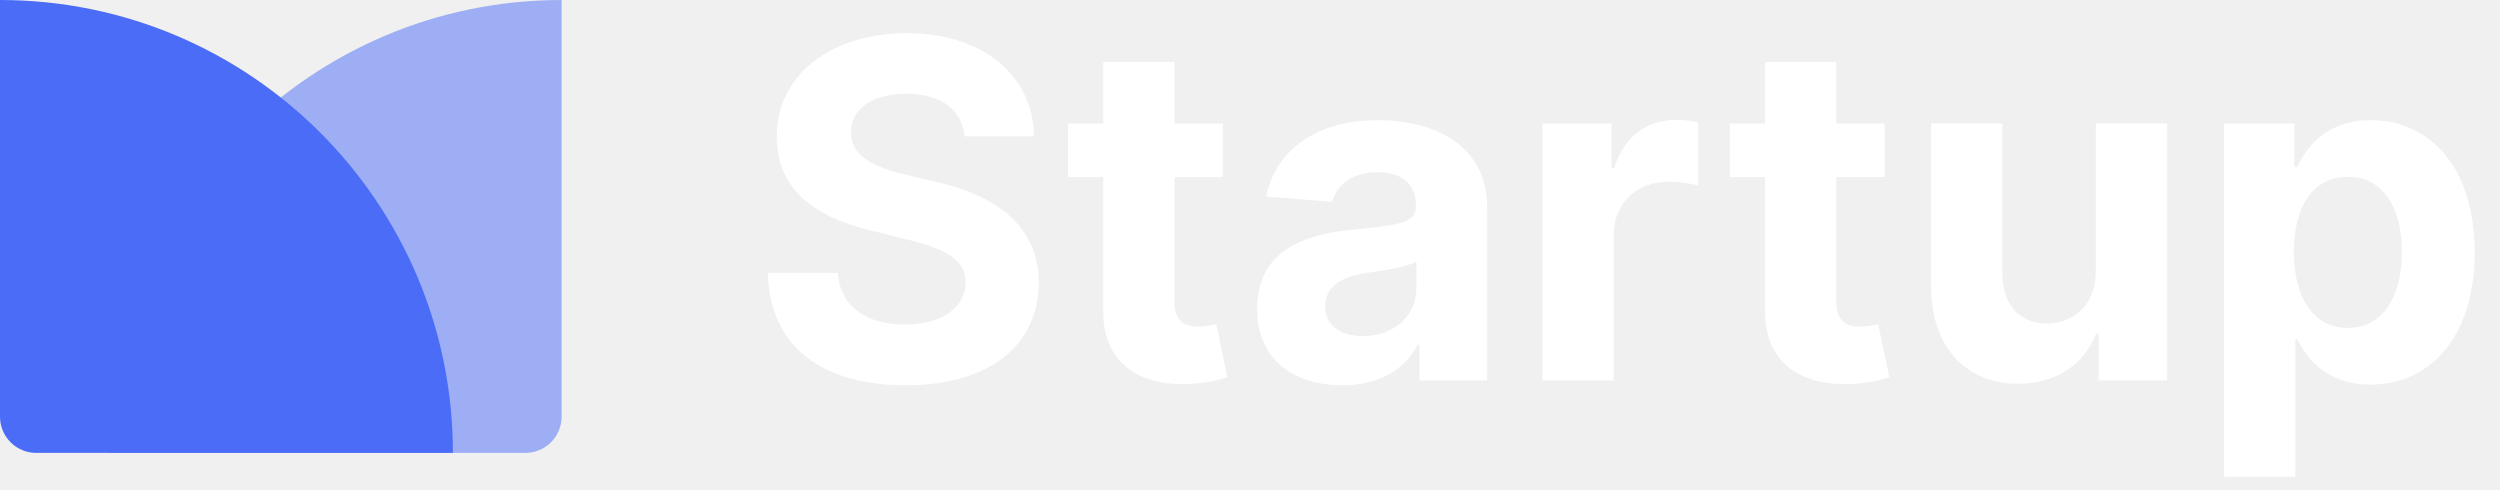
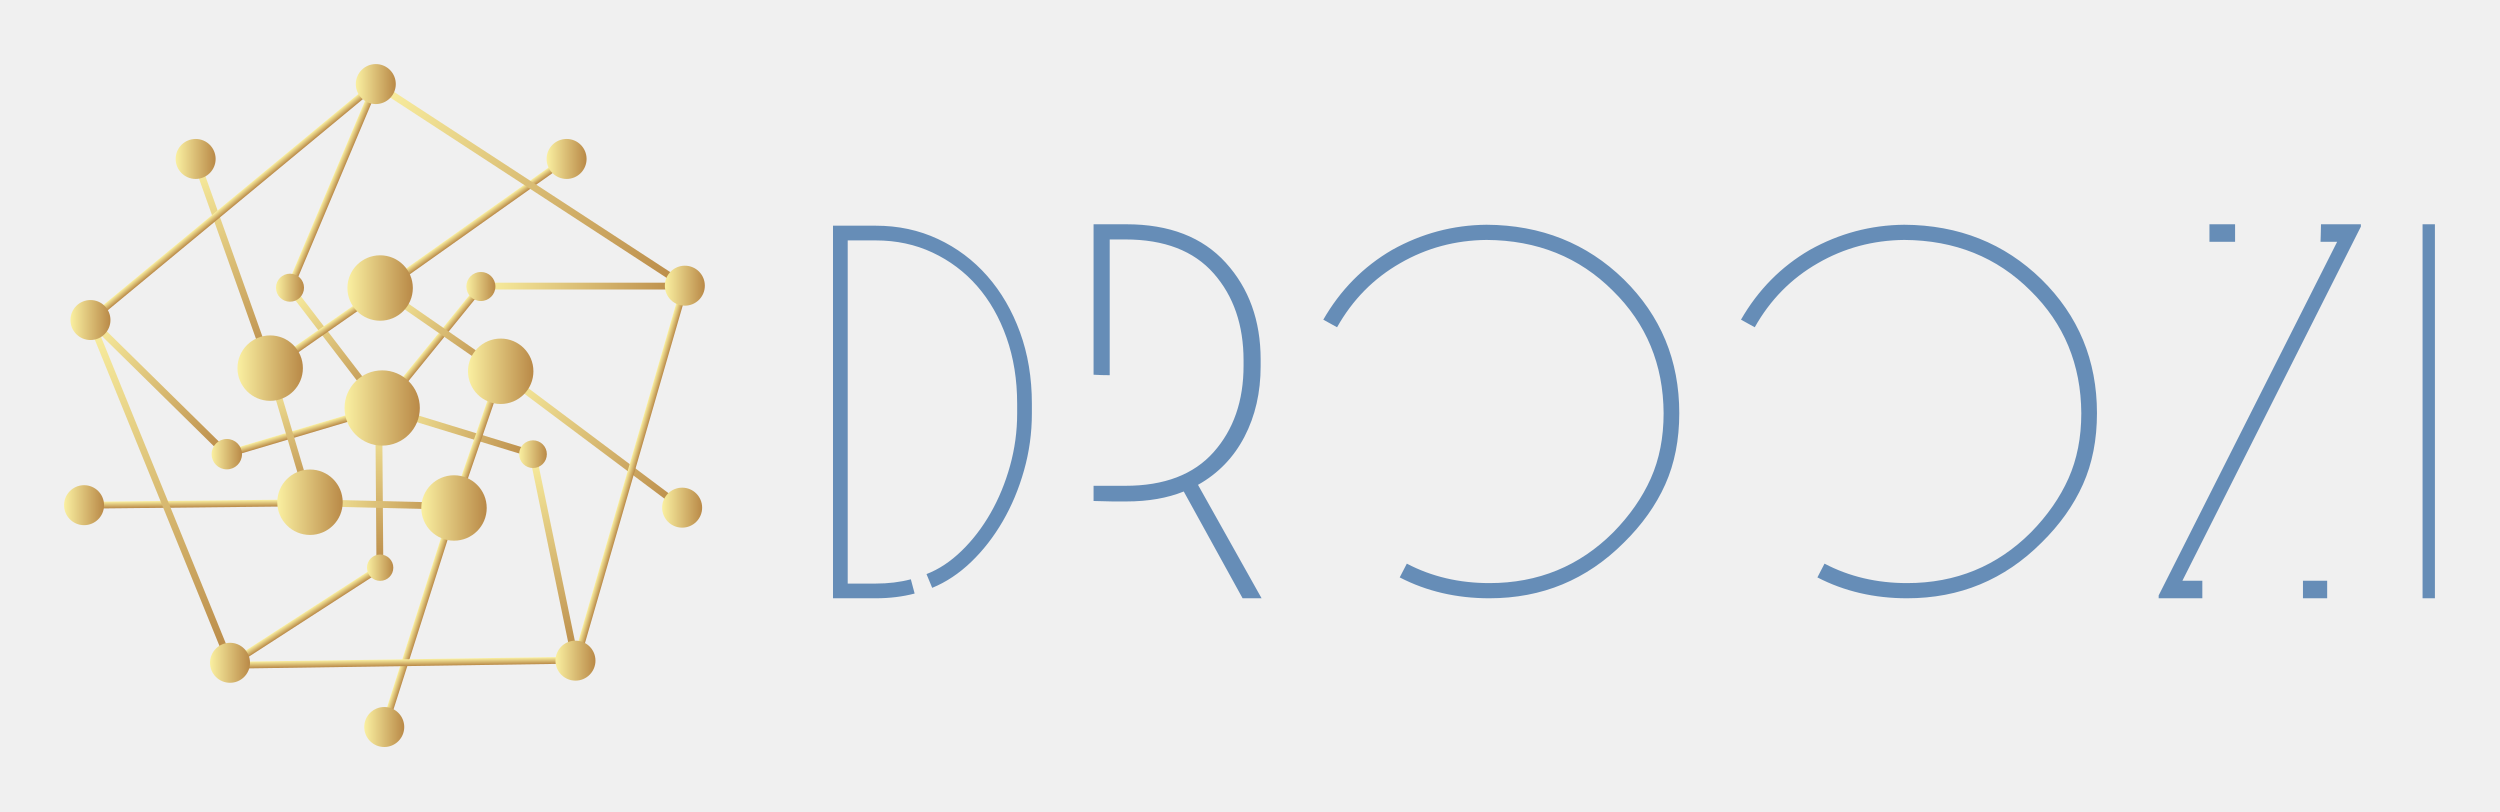
- <svg xmlns="http://www.w3.org/2000/svg" fill="none" height="27" viewBox="0 0 138 27" width="138">
-   <path d="m53.248 7.529h3.832c-.055-3.37-2.825-5.697-7.035-5.697-4.146 0-7.183 2.29-7.165 5.724-.009 2.788 1.957 4.386 5.152 5.152l2.059.517c2.059.498 3.204 1.089 3.213 2.364-.009 1.385-1.32 2.327-3.352 2.327-2.077 0-3.573-.96-3.702-2.853h-3.869c.102 4.09 3.028 6.205 7.617 6.205 4.616 0 7.331-2.207 7.34-5.669-.009-3.148-2.382-4.82-5.669-5.558l-1.699-.406c-1.643-.379-3.019-.988-2.991-2.345 0-1.219 1.08-2.114 3.038-2.114 1.911 0 3.084.868 3.232 2.354zm14.249-.711h-2.668v-3.398h-3.933v3.398h-1.939v2.955h1.939v7.386c-.018 2.779 1.874 4.155 4.727 4.035 1.016-.037 1.736-.24 2.133-.369l-.619-2.927c-.194.037-.609.129-.979.129-.785 0-1.329-.295-1.329-1.385v-6.869h2.668zm6.606 14.45c2.096 0 3.453-.914 4.146-2.234h.111v1.967h3.73v-9.565c0-3.379-2.862-4.801-6.02-4.801-3.398 0-5.632 1.625-6.177 4.21l3.638.295c.268-.942 1.108-1.634 2.521-1.634 1.339 0 2.105.674 2.105 1.837v.055c0 .914-.97 1.034-3.435 1.274-2.807.259-5.327 1.2-5.327 4.367 0 2.807 2.003 4.229 4.709 4.229zm1.126-2.715c-1.21 0-2.077-.563-2.077-1.643 0-1.108.914-1.653 2.299-1.847.859-.12 2.262-.323 2.733-.637v1.505c0 1.486-1.228 2.622-2.955 2.622zm9.912 2.447h3.933v-8.023c0-1.745 1.274-2.945 3.01-2.945.545 0 1.293.092 1.662.212v-3.49c-.351-.083-.84-.138-1.237-.138-1.588 0-2.89.923-3.407 2.678h-.148v-2.474h-3.813zm18.893-14.182h-2.668v-3.398h-3.934v3.398h-1.939v2.955h1.939v7.386c-.018 2.779 1.874 4.155 4.728 4.035 1.015-.037 1.735-.24 2.132-.369l-.618-2.927c-.194.037-.61.129-.979.129-.785 0-1.329-.295-1.329-1.385v-6.869h2.668zm11.656 8.143c.01 1.902-1.292 2.899-2.705 2.899-1.486 0-2.447-1.043-2.456-2.715v-8.328h-3.933v9.03c.009 3.315 1.948 5.337 4.801 5.337 2.133 0 3.666-1.099 4.303-2.761h.147v2.576h3.777v-14.182h-3.934zm7.08 11.357h3.933v-7.59h.12c.545 1.182 1.736 2.502 4.026 2.502 3.231 0 5.752-2.558 5.752-7.303 0-4.875-2.632-7.294-5.743-7.294-2.373 0-3.509 1.413-4.035 2.567h-.175v-2.382h-3.878zm3.85-12.409c0-2.53 1.071-4.146 2.982-4.146 1.948 0 2.982 1.69 2.982 4.146 0 2.474-1.052 4.192-2.982 4.192-1.893 0-2.982-1.662-2.982-4.192z" fill="#fff" />
-   <g fill="#4a6cf7">
-     <path d="m0 0c13.807 0 25 11.193 25 25h-23c-1.105 0-2-.895-2-2z" />
-     <path d="m6 25c0-13.807 11.193-25 25-25v23c0 1.105-.895 2-2 2z" opacity=".5" />
-   </g>
+ <svg xmlns="http://www.w3.org/2000/svg" width="992" height="322" viewBox="0 0 992 322" fill="none">
+   <path d="M150.591 161.035L152.694 162.744L191.86 114.541L189.757 112.832L150.591 161.035Z" fill="url(#paint0_linear_6167_1358)" />
+   <path d="M113.991 114.971L150.581 162.706L152.732 161.057L116.142 113.323L113.991 114.971Z" fill="url(#paint1_linear_6167_1358)" />
+   <path d="M89.611 178.928L90.383 181.525L152.039 163.193L151.267 160.595L89.611 178.928Z" fill="url(#paint2_linear_6167_1358)" />
+   <path d="M148.919 161.901L149.391 225.706L152.101 225.686L151.629 161.881L148.919 161.901Z" fill="url(#paint3_linear_6167_1358)" />
+   <path d="M151.25 163.186L211.089 181.509L211.882 178.918L152.043 160.595L151.25 163.186Z" fill="url(#paint4_linear_6167_1358)" />
+   <path d="M179.14 200.451L181.703 201.332L200.046 148.012L197.483 147.13L179.14 200.451Z" fill="url(#paint5_linear_6167_1358)" />
+   <path d="M150.889 116.054L197.985 148.674L199.528 146.446L152.432 113.826L150.889 116.054Z" fill="url(#paint6_linear_6167_1358)" />
+   <path d="M106.34 144.908L107.89 147.131L152.416 116.064L150.866 113.842L106.34 144.908Z" fill="url(#paint7_linear_6167_1358)" />
+   <path d="M105.837 146.407L121.706 199.882L124.303 199.111L108.434 145.636L105.837 146.407Z" fill="url(#paint8_linear_6167_1358)" />
+   <path d="M122.969 200.857L180.402 202.253L180.468 199.544L123.035 198.148L122.969 200.857Z" fill="url(#paint9_linear_6167_1358)" />
+   <path d="M150.872 113.834L152.439 116.045L225.612 64.166L224.044 61.955L150.872 113.834Z" fill="url(#paint10_linear_6167_1358)" />
+   <path d="M76.352 63.519L105.856 146.477L108.41 145.569L78.905 62.611L76.352 63.519Z" fill="url(#paint11_linear_6167_1358)" />
+   <path d="M33.35 199.116L33.379 201.825L123.018 200.866L122.989 198.157L33.35 199.116Z" fill="url(#paint12_linear_6167_1358)" />
+   <path d="M151.195 288.069L153.774 288.892L181.714 201.302L179.135 200.48L151.195 288.069Z" fill="url(#paint13_linear_6167_1358)" />
+   <path d="M197.932 148.648L269.855 202.519L271.48 200.35L199.556 146.479L197.932 148.648Z" fill="url(#paint14_linear_6167_1358)" />
+   <path d="M227.437 261.56L230.04 262.314L273.071 113.748L270.468 112.994L227.437 261.56Z" fill="url(#paint15_linear_6167_1358)" />
+   <path d="M148.381 34.5L271.007 114.503L272.488 112.234L149.862 32.23L148.381 34.5Z" fill="url(#paint16_linear_6167_1358)" />
+   <path d="M35.055 125.959L36.783 128.047L149.964 34.376L148.237 32.288L35.055 125.959Z" fill="url(#paint17_linear_6167_1358)" />
+   <path d="M34.656 127.502L90.016 263.509L92.526 262.488L37.166 126.48L34.656 127.502Z" fill="url(#paint18_linear_6167_1358)" />
+   <path d="M91.251 262.612L91.29 265.321L228.371 263.32L228.331 260.61L91.251 262.612Z" fill="url(#paint19_linear_6167_1358)" />
+   <path d="M190.811 114.876H271.742V112.167H190.811V114.876Z" fill="url(#paint20_linear_6167_1358)" />
+   <path d="M209.742 178.843L227.015 262.416L229.668 261.868L212.396 178.294L209.742 178.843Z" fill="url(#paint21_linear_6167_1358)" />
+   <path d="M90.531 262.638L92.002 264.914L151.58 226.399L150.109 224.124L90.531 262.638Z" fill="url(#paint22_linear_6167_1358)" />
+   <path d="M34.949 127.946L89.043 181.176L90.944 179.244L36.849 126.015L34.949 127.946Z" fill="url(#paint23_linear_6167_1358)" />
+   <path d="M113.803 113.621L116.3 114.673L150.363 33.878L147.866 32.825L113.803 113.621Z" fill="url(#paint24_linear_6167_1358)" />
+   <path d="M270.674 193.504C266.292 193.504 262.74 197.056 262.74 201.438C262.74 205.82 266.292 209.373 270.674 209.373C275.056 209.373 278.608 205.82 278.608 201.438C278.608 197.056 275.056 193.504 270.674 193.504Z" fill="url(#paint25_linear_6167_1358)" />
+   <path d="M198.677 134.344C191.509 134.344 185.697 140.155 185.697 147.324C185.697 154.492 191.509 160.303 198.677 160.303C205.846 160.303 211.657 154.492 211.657 147.324C211.657 140.155 205.846 134.344 198.677 134.344Z" fill="url(#paint26_linear_6167_1358)" />
+   <path d="M35.897 119.055C31.515 119.055 27.962 122.607 27.962 126.989C27.962 131.371 31.515 134.923 35.897 134.923C40.279 134.923 43.831 131.371 43.831 126.989C43.831 122.607 40.279 119.055 35.897 119.055Z" fill="url(#paint27_linear_6167_1358)" />
+   <path d="M33.358 192.523C28.977 192.523 25.426 196.074 25.426 200.455C25.426 204.835 28.977 208.386 33.358 208.386C37.738 208.386 41.289 204.835 41.289 200.455C41.289 196.074 37.738 192.523 33.358 192.523Z" fill="url(#paint28_linear_6167_1358)" />
+   <path d="M149.115 25.426C144.733 25.426 141.181 28.978 141.181 33.36C141.181 37.742 144.733 41.294 149.115 41.294C153.497 41.294 157.049 37.742 157.049 33.36C157.049 28.978 153.497 25.426 149.115 25.426Z" fill="url(#paint29_linear_6167_1358)" />
+   <path d="M271.747 105.427C267.365 105.427 263.813 108.979 263.813 113.361C263.813 117.743 267.365 121.296 271.747 121.296C276.129 121.296 279.682 117.743 279.682 113.361C279.682 108.979 276.129 105.427 271.747 105.427Z" fill="url(#paint30_linear_6167_1358)" />
+   <path d="M151.654 146.958C143.406 146.958 136.72 153.644 136.72 161.891C136.72 170.139 143.406 176.825 151.654 176.825C159.902 176.825 166.588 170.139 166.588 161.891C166.588 153.644 159.902 146.958 151.654 146.958Z" fill="url(#paint31_linear_6167_1358)" />
+   <path d="M180.151 188.588C172.984 188.588 167.173 194.399 167.173 201.566C167.173 208.733 172.984 214.543 180.151 214.543C187.318 214.543 193.128 208.733 193.128 201.566C193.128 194.399 187.318 188.588 180.151 188.588Z" fill="url(#paint32_linear_6167_1358)" />
+   <path d="M123.006 186.304C115.837 186.304 110.026 192.115 110.026 199.284C110.026 206.453 115.837 212.264 123.006 212.264C130.175 212.264 135.986 206.453 135.986 199.284C135.986 192.115 130.175 186.304 123.006 186.304Z" fill="url(#paint33_linear_6167_1358)" />
+   <path d="M77.63 55.139C73.25 55.139 69.699 58.69 69.699 63.07C69.699 67.451 73.25 71.002 77.63 71.002C82.011 71.002 85.562 67.451 85.562 63.07C85.562 58.69 82.011 55.139 77.63 55.139Z" fill="url(#paint34_linear_6167_1358)" />
+   <path d="M150.833 101.303C143.664 101.303 137.853 107.114 137.853 114.283C137.853 121.451 143.664 127.263 150.833 127.263C158.002 127.263 163.813 121.451 163.813 114.283C163.813 107.114 158.002 101.303 150.833 101.303Z" fill="url(#paint35_linear_6167_1358)" />
+   <path d="M107.205 133.094C100.036 133.094 94.225 138.906 94.225 146.074C94.225 153.243 100.036 159.054 107.205 159.054C114.374 159.054 120.185 153.243 120.185 146.074C120.185 138.906 114.374 133.094 107.205 133.094Z" fill="url(#paint36_linear_6167_1358)" />
+   <path d="M211.495 174.722C208.46 174.722 205.999 177.183 205.999 180.218C205.999 183.253 208.46 185.713 211.495 185.713C214.53 185.713 216.99 183.253 216.99 180.218C216.99 177.183 214.53 174.722 211.495 174.722Z" fill="url(#paint37_linear_6167_1358)" />
+   <path d="M150.839 220.03C147.952 220.03 145.611 222.371 145.611 225.258C145.611 228.144 147.952 230.485 150.839 230.485C153.726 230.485 156.066 228.144 156.066 225.258C156.066 222.371 153.726 220.03 150.839 220.03Z" fill="url(#paint38_linear_6167_1358)" />
+   <path d="M190.814 107.915C187.629 107.915 185.047 110.497 185.047 113.681C185.047 116.866 187.629 119.448 190.814 119.448C193.998 119.448 196.58 116.866 196.58 113.681C196.58 110.497 193.998 107.915 190.814 107.915Z" fill="url(#paint39_linear_6167_1358)" />
+   <path d="M115.069 108.595C111.997 108.595 109.506 111.086 109.506 114.158C109.506 117.231 111.997 119.721 115.069 119.721C118.142 119.721 120.632 117.231 120.632 114.158C120.632 111.086 118.142 108.595 115.069 108.595Z" fill="url(#paint40_linear_6167_1358)" />
+   <path d="M152.47 280.543C148.088 280.543 144.536 284.095 144.536 288.477C144.536 292.859 148.088 296.412 152.47 296.412C156.852 296.412 160.404 292.859 160.404 288.477C160.404 284.095 156.852 280.543 152.47 280.543Z" fill="url(#paint41_linear_6167_1358)" />
+   <path d="M91.269 255.06C86.887 255.06 83.335 258.612 83.335 262.994C83.335 267.376 86.887 270.929 91.269 270.929C95.651 270.929 99.203 267.376 99.203 262.994C99.203 258.612 95.651 255.06 91.269 255.06Z" fill="url(#paint42_linear_6167_1358)" />
+   <path d="M89.998 174.188C86.668 174.188 83.969 176.888 83.969 180.218C83.969 183.548 86.668 186.247 89.998 186.247C93.328 186.247 96.027 183.548 96.027 180.218C96.027 176.888 93.328 174.188 89.998 174.188Z" fill="url(#paint43_linear_6167_1358)" />
+   <path d="M224.822 55.136C220.44 55.136 216.887 58.688 216.887 63.07C216.887 67.452 220.44 71.004 224.822 71.004C229.204 71.004 232.756 67.452 232.756 63.07C232.756 58.688 229.204 55.136 224.822 55.136Z" fill="url(#paint44_linear_6167_1358)" />
+   <path d="M228.347 254.209C223.965 254.209 220.413 257.761 220.413 262.143C220.413 266.525 223.965 270.078 228.347 270.078C232.729 270.078 236.281 266.525 236.281 262.143C236.281 257.761 232.729 254.209 228.347 254.209Z" fill="url(#paint45_linear_6167_1358)" />
+   <path d="M347.482 237.4C353.007 237.4 358.155 236.772 362.927 235.517L361.42 229.867C357.151 230.997 352.505 231.562 347.483 231.562H336.371V95.394H347.483C355.644 95.394 363.146 96.994 369.989 100.196C376.833 103.398 382.733 107.824 387.693 113.474C392.653 119.124 396.545 125.935 399.37 133.909C402.195 141.882 403.608 150.64 403.608 160.182V164.137C403.608 171.168 402.666 178.074 400.783 184.854C398.899 191.634 396.325 197.88 393.061 203.594C389.796 209.307 385.967 214.298 381.572 218.566C377.178 222.835 372.532 225.912 367.635 227.795L369.895 233.257C375.42 230.997 380.567 227.575 385.339 222.992C390.111 218.41 394.285 213.042 397.863 206.889C401.442 200.737 404.267 193.988 406.339 186.643C408.41 179.298 409.446 171.796 409.446 164.137V160.182C409.446 149.886 407.877 140.438 404.738 131.837C401.599 123.236 397.267 115.797 391.742 109.519C386.218 103.241 379.689 98.344 372.155 94.829C364.622 91.313 356.398 89.555 347.483 89.555H330.533V237.4L347.482 237.4ZM475.364 192.387C483.399 187.867 489.552 181.495 493.821 173.271C498.089 165.047 500.224 155.725 500.224 145.303V142.666C500.224 127.222 495.61 114.415 486.381 104.245C477.153 94.075 464.001 88.99 446.925 88.99H433.929V148.693C436.064 148.819 438.198 148.881 440.333 148.881V95.017H446.548C461.991 95.017 473.668 99.505 481.578 108.483C489.489 117.46 493.444 128.98 493.444 143.043V145.115C493.444 159.052 489.489 170.478 481.578 179.392C473.668 188.306 461.991 192.764 446.548 192.764H440.333H433.929V198.791C437.696 198.916 440.207 198.979 441.463 198.979H446.924C455.588 198.979 463.184 197.661 469.713 195.024L493.067 237.4H500.601L475.364 192.387ZM591.003 237.4C611.846 237.4 629.612 230.055 644.303 215.365C651.585 208.208 657.078 200.486 660.782 192.199C664.486 183.912 666.338 174.495 666.338 163.948C666.338 142.981 658.993 125.277 644.303 110.837C629.612 96.523 611.47 89.304 589.873 89.178C576.564 89.304 564.071 92.631 552.394 99.16C540.968 105.815 531.865 115.044 525.085 126.846L530.547 129.859C536.699 118.936 545.049 110.46 555.595 104.434C566.017 98.407 577.443 95.331 589.873 95.205C609.963 95.331 626.661 102.048 639.971 115.357C653.28 128.416 659.997 144.612 660.123 163.948C660.123 173.617 658.428 182.248 655.038 189.845C651.648 197.441 646.688 204.566 640.159 211.221C626.724 224.656 610.34 231.373 591.003 231.373C578.949 231.373 568.026 228.799 558.232 223.651L555.407 229.113C566.079 234.638 577.945 237.4 591.003 237.4ZM756.74 237.4C777.583 237.4 795.349 230.055 810.04 215.365C817.322 208.208 822.816 200.486 826.519 192.199C830.223 183.912 832.075 174.495 832.075 163.948C832.075 142.981 824.73 125.277 810.04 110.837C795.349 96.523 777.207 89.304 755.61 89.178C742.301 89.304 729.808 92.631 718.131 99.16C706.705 105.815 697.602 115.044 690.822 126.846L696.284 129.859C702.436 118.936 710.786 110.46 721.333 104.434C731.754 98.407 743.18 95.331 755.61 95.205C775.7 95.331 792.398 102.048 805.708 115.357C819.017 128.416 825.734 144.612 825.86 163.948C825.86 173.617 824.165 182.248 820.775 189.845C817.385 197.441 812.425 204.566 805.896 211.221C792.461 224.656 776.077 231.373 756.74 231.373C744.687 231.373 733.763 228.799 723.969 223.651L721.144 229.113C731.816 234.638 743.683 237.4 756.74 237.4ZM873.886 230.432L865.976 230.431L936.791 89.931V88.99H920.971C920.971 90.245 920.939 91.595 920.877 93.039C920.814 94.483 920.782 95.456 920.782 95.958H927.374L856.559 236.27V237.4H873.886V230.432ZM886.882 88.99H876.711V95.958H886.882V92.851V88.99ZM913.814 230.431V237.4H923.419V230.431H913.814ZM961.275 88.99V237.4H966.172V88.99H961.275Z" fill="#668DB7" />
+   <defs>
+     <linearGradient id="paint0_linear_6167_1358" x1="152.694" y1="162.744" x2="150.591" y2="161.035" gradientUnits="userSpaceOnUse">
+       <stop stop-color="#B98947" />
+       <stop offset="1" stop-color="#FAF0A1" />
+     </linearGradient>
+     <linearGradient id="paint1_linear_6167_1358" x1="150.581" y1="162.706" x2="113.991" y2="114.971" gradientUnits="userSpaceOnUse">
+       <stop stop-color="#B98947" />
+       <stop offset="1" stop-color="#FAF0A1" />
+     </linearGradient>
+     <linearGradient id="paint2_linear_6167_1358" x1="90.383" y1="181.525" x2="89.611" y2="178.928" gradientUnits="userSpaceOnUse">
+       <stop stop-color="#B98947" />
+       <stop offset="1" stop-color="#FAF0A1" />
+     </linearGradient>
+     <linearGradient id="paint3_linear_6167_1358" x1="149.391" y1="225.706" x2="148.919" y2="161.901" gradientUnits="userSpaceOnUse">
+       <stop stop-color="#B98947" />
+       <stop offset="1" stop-color="#FAF0A1" />
+     </linearGradient>
+     <linearGradient id="paint4_linear_6167_1358" x1="211.089" y1="181.509" x2="151.25" y2="163.186" gradientUnits="userSpaceOnUse">
+       <stop stop-color="#B98947" />
+       <stop offset="1" stop-color="#FAF0A1" />
+     </linearGradient>
+     <linearGradient id="paint5_linear_6167_1358" x1="181.703" y1="201.332" x2="179.14" y2="200.451" gradientUnits="userSpaceOnUse">
+       <stop stop-color="#B98947" />
+       <stop offset="1" stop-color="#FAF0A1" />
+     </linearGradient>
+     <linearGradient id="paint6_linear_6167_1358" x1="197.985" y1="148.674" x2="150.889" y2="116.054" gradientUnits="userSpaceOnUse">
+       <stop stop-color="#B98947" />
+       <stop offset="1" stop-color="#FAF0A1" />
+     </linearGradient>
+     <linearGradient id="paint7_linear_6167_1358" x1="107.89" y1="147.131" x2="106.34" y2="144.908" gradientUnits="userSpaceOnUse">
+       <stop stop-color="#B98947" />
+       <stop offset="1" stop-color="#FAF0A1" />
+     </linearGradient>
+     <linearGradient id="paint8_linear_6167_1358" x1="121.706" y1="199.882" x2="105.837" y2="146.407" gradientUnits="userSpaceOnUse">
+       <stop stop-color="#B98947" />
+       <stop offset="1" stop-color="#FAF0A1" />
+     </linearGradient>
+     <linearGradient id="paint9_linear_6167_1358" x1="180.402" y1="202.253" x2="122.969" y2="200.857" gradientUnits="userSpaceOnUse">
+       <stop stop-color="#B98947" />
+       <stop offset="1" stop-color="#FAF0A1" />
+     </linearGradient>
+     <linearGradient id="paint10_linear_6167_1358" x1="152.439" y1="116.045" x2="150.872" y2="113.834" gradientUnits="userSpaceOnUse">
+       <stop stop-color="#B98947" />
+       <stop offset="1" stop-color="#FAF0A1" />
+     </linearGradient>
+     <linearGradient id="paint11_linear_6167_1358" x1="105.856" y1="146.477" x2="76.352" y2="63.519" gradientUnits="userSpaceOnUse">
+       <stop stop-color="#B98947" />
+       <stop offset="1" stop-color="#FAF0A1" />
+     </linearGradient>
+     <linearGradient id="paint12_linear_6167_1358" x1="33.379" y1="201.825" x2="33.35" y2="199.116" gradientUnits="userSpaceOnUse">
+       <stop stop-color="#B98947" />
+       <stop offset="1" stop-color="#FAF0A1" />
+     </linearGradient>
+     <linearGradient id="paint13_linear_6167_1358" x1="153.774" y1="288.892" x2="151.195" y2="288.069" gradientUnits="userSpaceOnUse">
+       <stop stop-color="#B98947" />
+       <stop offset="1" stop-color="#FAF0A1" />
+     </linearGradient>
+     <linearGradient id="paint14_linear_6167_1358" x1="269.855" y1="202.519" x2="197.932" y2="148.648" gradientUnits="userSpaceOnUse">
+       <stop stop-color="#B98947" />
+       <stop offset="1" stop-color="#FAF0A1" />
+     </linearGradient>
+     <linearGradient id="paint15_linear_6167_1358" x1="230.04" y1="262.314" x2="227.437" y2="261.56" gradientUnits="userSpaceOnUse">
+       <stop stop-color="#B98947" />
+       <stop offset="1" stop-color="#FAF0A1" />
+     </linearGradient>
+     <linearGradient id="paint16_linear_6167_1358" x1="271.007" y1="114.503" x2="148.381" y2="34.5" gradientUnits="userSpaceOnUse">
+       <stop stop-color="#B98947" />
+       <stop offset="1" stop-color="#FAF0A1" />
+     </linearGradient>
+     <linearGradient id="paint17_linear_6167_1358" x1="36.783" y1="128.047" x2="35.055" y2="125.959" gradientUnits="userSpaceOnUse">
+       <stop stop-color="#B98947" />
+       <stop offset="1" stop-color="#FAF0A1" />
+     </linearGradient>
+     <linearGradient id="paint18_linear_6167_1358" x1="90.016" y1="263.509" x2="34.656" y2="127.502" gradientUnits="userSpaceOnUse">
+       <stop stop-color="#B98947" />
+       <stop offset="1" stop-color="#FAF0A1" />
+     </linearGradient>
+     <linearGradient id="paint19_linear_6167_1358" x1="91.29" y1="265.321" x2="91.251" y2="262.612" gradientUnits="userSpaceOnUse">
+       <stop stop-color="#B98947" />
+       <stop offset="1" stop-color="#FAF0A1" />
+     </linearGradient>
+     <linearGradient id="paint20_linear_6167_1358" x1="271.742" y1="114.876" x2="190.811" y2="114.876" gradientUnits="userSpaceOnUse">
+       <stop stop-color="#B98947" />
+       <stop offset="1" stop-color="#FAF0A1" />
+     </linearGradient>
+     <linearGradient id="paint21_linear_6167_1358" x1="227.015" y1="262.416" x2="209.742" y2="178.843" gradientUnits="userSpaceOnUse">
+       <stop stop-color="#B98947" />
+       <stop offset="1" stop-color="#FAF0A1" />
+     </linearGradient>
+     <linearGradient id="paint22_linear_6167_1358" x1="92.002" y1="264.914" x2="90.531" y2="262.638" gradientUnits="userSpaceOnUse">
+       <stop stop-color="#B98947" />
+       <stop offset="1" stop-color="#FAF0A1" />
+     </linearGradient>
+     <linearGradient id="paint23_linear_6167_1358" x1="89.043" y1="181.176" x2="34.949" y2="127.946" gradientUnits="userSpaceOnUse">
+       <stop stop-color="#B98947" />
+       <stop offset="1" stop-color="#FAF0A1" />
+     </linearGradient>
+     <linearGradient id="paint24_linear_6167_1358" x1="116.3" y1="114.673" x2="113.803" y2="113.621" gradientUnits="userSpaceOnUse">
+       <stop stop-color="#B98947" />
+       <stop offset="1" stop-color="#FAF0A1" />
+     </linearGradient>
+     <linearGradient id="paint25_linear_6167_1358" x1="278.608" y1="209.373" x2="262.74" y2="209.373" gradientUnits="userSpaceOnUse">
+       <stop stop-color="#B98947" />
+       <stop offset="1" stop-color="#FAF0A1" />
+     </linearGradient>
+     <linearGradient id="paint26_linear_6167_1358" x1="211.657" y1="160.303" x2="185.697" y2="160.303" gradientUnits="userSpaceOnUse">
+       <stop stop-color="#B98947" />
+       <stop offset="1" stop-color="#FAF0A1" />
+     </linearGradient>
+     <linearGradient id="paint27_linear_6167_1358" x1="43.831" y1="134.923" x2="27.962" y2="134.923" gradientUnits="userSpaceOnUse">
+       <stop stop-color="#B98947" />
+       <stop offset="1" stop-color="#FAF0A1" />
+     </linearGradient>
+     <linearGradient id="paint28_linear_6167_1358" x1="41.289" y1="208.386" x2="25.426" y2="208.386" gradientUnits="userSpaceOnUse">
+       <stop stop-color="#B98947" />
+       <stop offset="1" stop-color="#FAF0A1" />
+     </linearGradient>
+     <linearGradient id="paint29_linear_6167_1358" x1="157.049" y1="41.294" x2="141.181" y2="41.294" gradientUnits="userSpaceOnUse">
+       <stop stop-color="#B98947" />
+       <stop offset="1" stop-color="#FAF0A1" />
+     </linearGradient>
+     <linearGradient id="paint30_linear_6167_1358" x1="279.682" y1="121.296" x2="263.813" y2="121.296" gradientUnits="userSpaceOnUse">
+       <stop stop-color="#B98947" />
+       <stop offset="1" stop-color="#FAF0A1" />
+     </linearGradient>
+     <linearGradient id="paint31_linear_6167_1358" x1="166.588" y1="176.825" x2="136.72" y2="176.825" gradientUnits="userSpaceOnUse">
+       <stop stop-color="#B98947" />
+       <stop offset="1" stop-color="#FAF0A1" />
+     </linearGradient>
+     <linearGradient id="paint32_linear_6167_1358" x1="193.128" y1="214.543" x2="167.173" y2="214.543" gradientUnits="userSpaceOnUse">
+       <stop stop-color="#B98947" />
+       <stop offset="1" stop-color="#FAF0A1" />
+     </linearGradient>
+     <linearGradient id="paint33_linear_6167_1358" x1="135.986" y1="212.264" x2="110.026" y2="212.264" gradientUnits="userSpaceOnUse">
+       <stop stop-color="#B98947" />
+       <stop offset="1" stop-color="#FAF0A1" />
+     </linearGradient>
+     <linearGradient id="paint34_linear_6167_1358" x1="85.562" y1="71.002" x2="69.699" y2="71.002" gradientUnits="userSpaceOnUse">
+       <stop stop-color="#B98947" />
+       <stop offset="1" stop-color="#FAF0A1" />
+     </linearGradient>
+     <linearGradient id="paint35_linear_6167_1358" x1="163.813" y1="127.263" x2="137.853" y2="127.263" gradientUnits="userSpaceOnUse">
+       <stop stop-color="#B98947" />
+       <stop offset="1" stop-color="#FAF0A1" />
+     </linearGradient>
+     <linearGradient id="paint36_linear_6167_1358" x1="120.185" y1="159.054" x2="94.225" y2="159.054" gradientUnits="userSpaceOnUse">
+       <stop stop-color="#B98947" />
+       <stop offset="1" stop-color="#FAF0A1" />
+     </linearGradient>
+     <linearGradient id="paint37_linear_6167_1358" x1="216.99" y1="185.713" x2="205.999" y2="185.713" gradientUnits="userSpaceOnUse">
+       <stop stop-color="#B98947" />
+       <stop offset="1" stop-color="#FAF0A1" />
+     </linearGradient>
+     <linearGradient id="paint38_linear_6167_1358" x1="156.066" y1="230.485" x2="145.611" y2="230.485" gradientUnits="userSpaceOnUse">
+       <stop stop-color="#B98947" />
+       <stop offset="1" stop-color="#FAF0A1" />
+     </linearGradient>
+     <linearGradient id="paint39_linear_6167_1358" x1="196.58" y1="119.448" x2="185.047" y2="119.448" gradientUnits="userSpaceOnUse">
+       <stop stop-color="#B98947" />
+       <stop offset="1" stop-color="#FAF0A1" />
+     </linearGradient>
+     <linearGradient id="paint40_linear_6167_1358" x1="120.632" y1="119.721" x2="109.506" y2="119.721" gradientUnits="userSpaceOnUse">
+       <stop stop-color="#B98947" />
+       <stop offset="1" stop-color="#FAF0A1" />
+     </linearGradient>
+     <linearGradient id="paint41_linear_6167_1358" x1="160.404" y1="296.412" x2="144.536" y2="296.412" gradientUnits="userSpaceOnUse">
+       <stop stop-color="#B98947" />
+       <stop offset="1" stop-color="#FAF0A1" />
+     </linearGradient>
+     <linearGradient id="paint42_linear_6167_1358" x1="99.203" y1="270.929" x2="83.335" y2="270.929" gradientUnits="userSpaceOnUse">
+       <stop stop-color="#B98947" />
+       <stop offset="1" stop-color="#FAF0A1" />
+     </linearGradient>
+     <linearGradient id="paint43_linear_6167_1358" x1="96.027" y1="186.247" x2="83.969" y2="186.247" gradientUnits="userSpaceOnUse">
+       <stop stop-color="#B98947" />
+       <stop offset="1" stop-color="#FAF0A1" />
+     </linearGradient>
+     <linearGradient id="paint44_linear_6167_1358" x1="232.756" y1="71.004" x2="216.887" y2="71.004" gradientUnits="userSpaceOnUse">
+       <stop stop-color="#B98947" />
+       <stop offset="1" stop-color="#FAF0A1" />
+     </linearGradient>
+     <linearGradient id="paint45_linear_6167_1358" x1="236.281" y1="270.078" x2="220.413" y2="270.078" gradientUnits="userSpaceOnUse">
+       <stop stop-color="#B98947" />
+       <stop offset="1" stop-color="#FAF0A1" />
+     </linearGradient>
+   </defs>
</svg>
